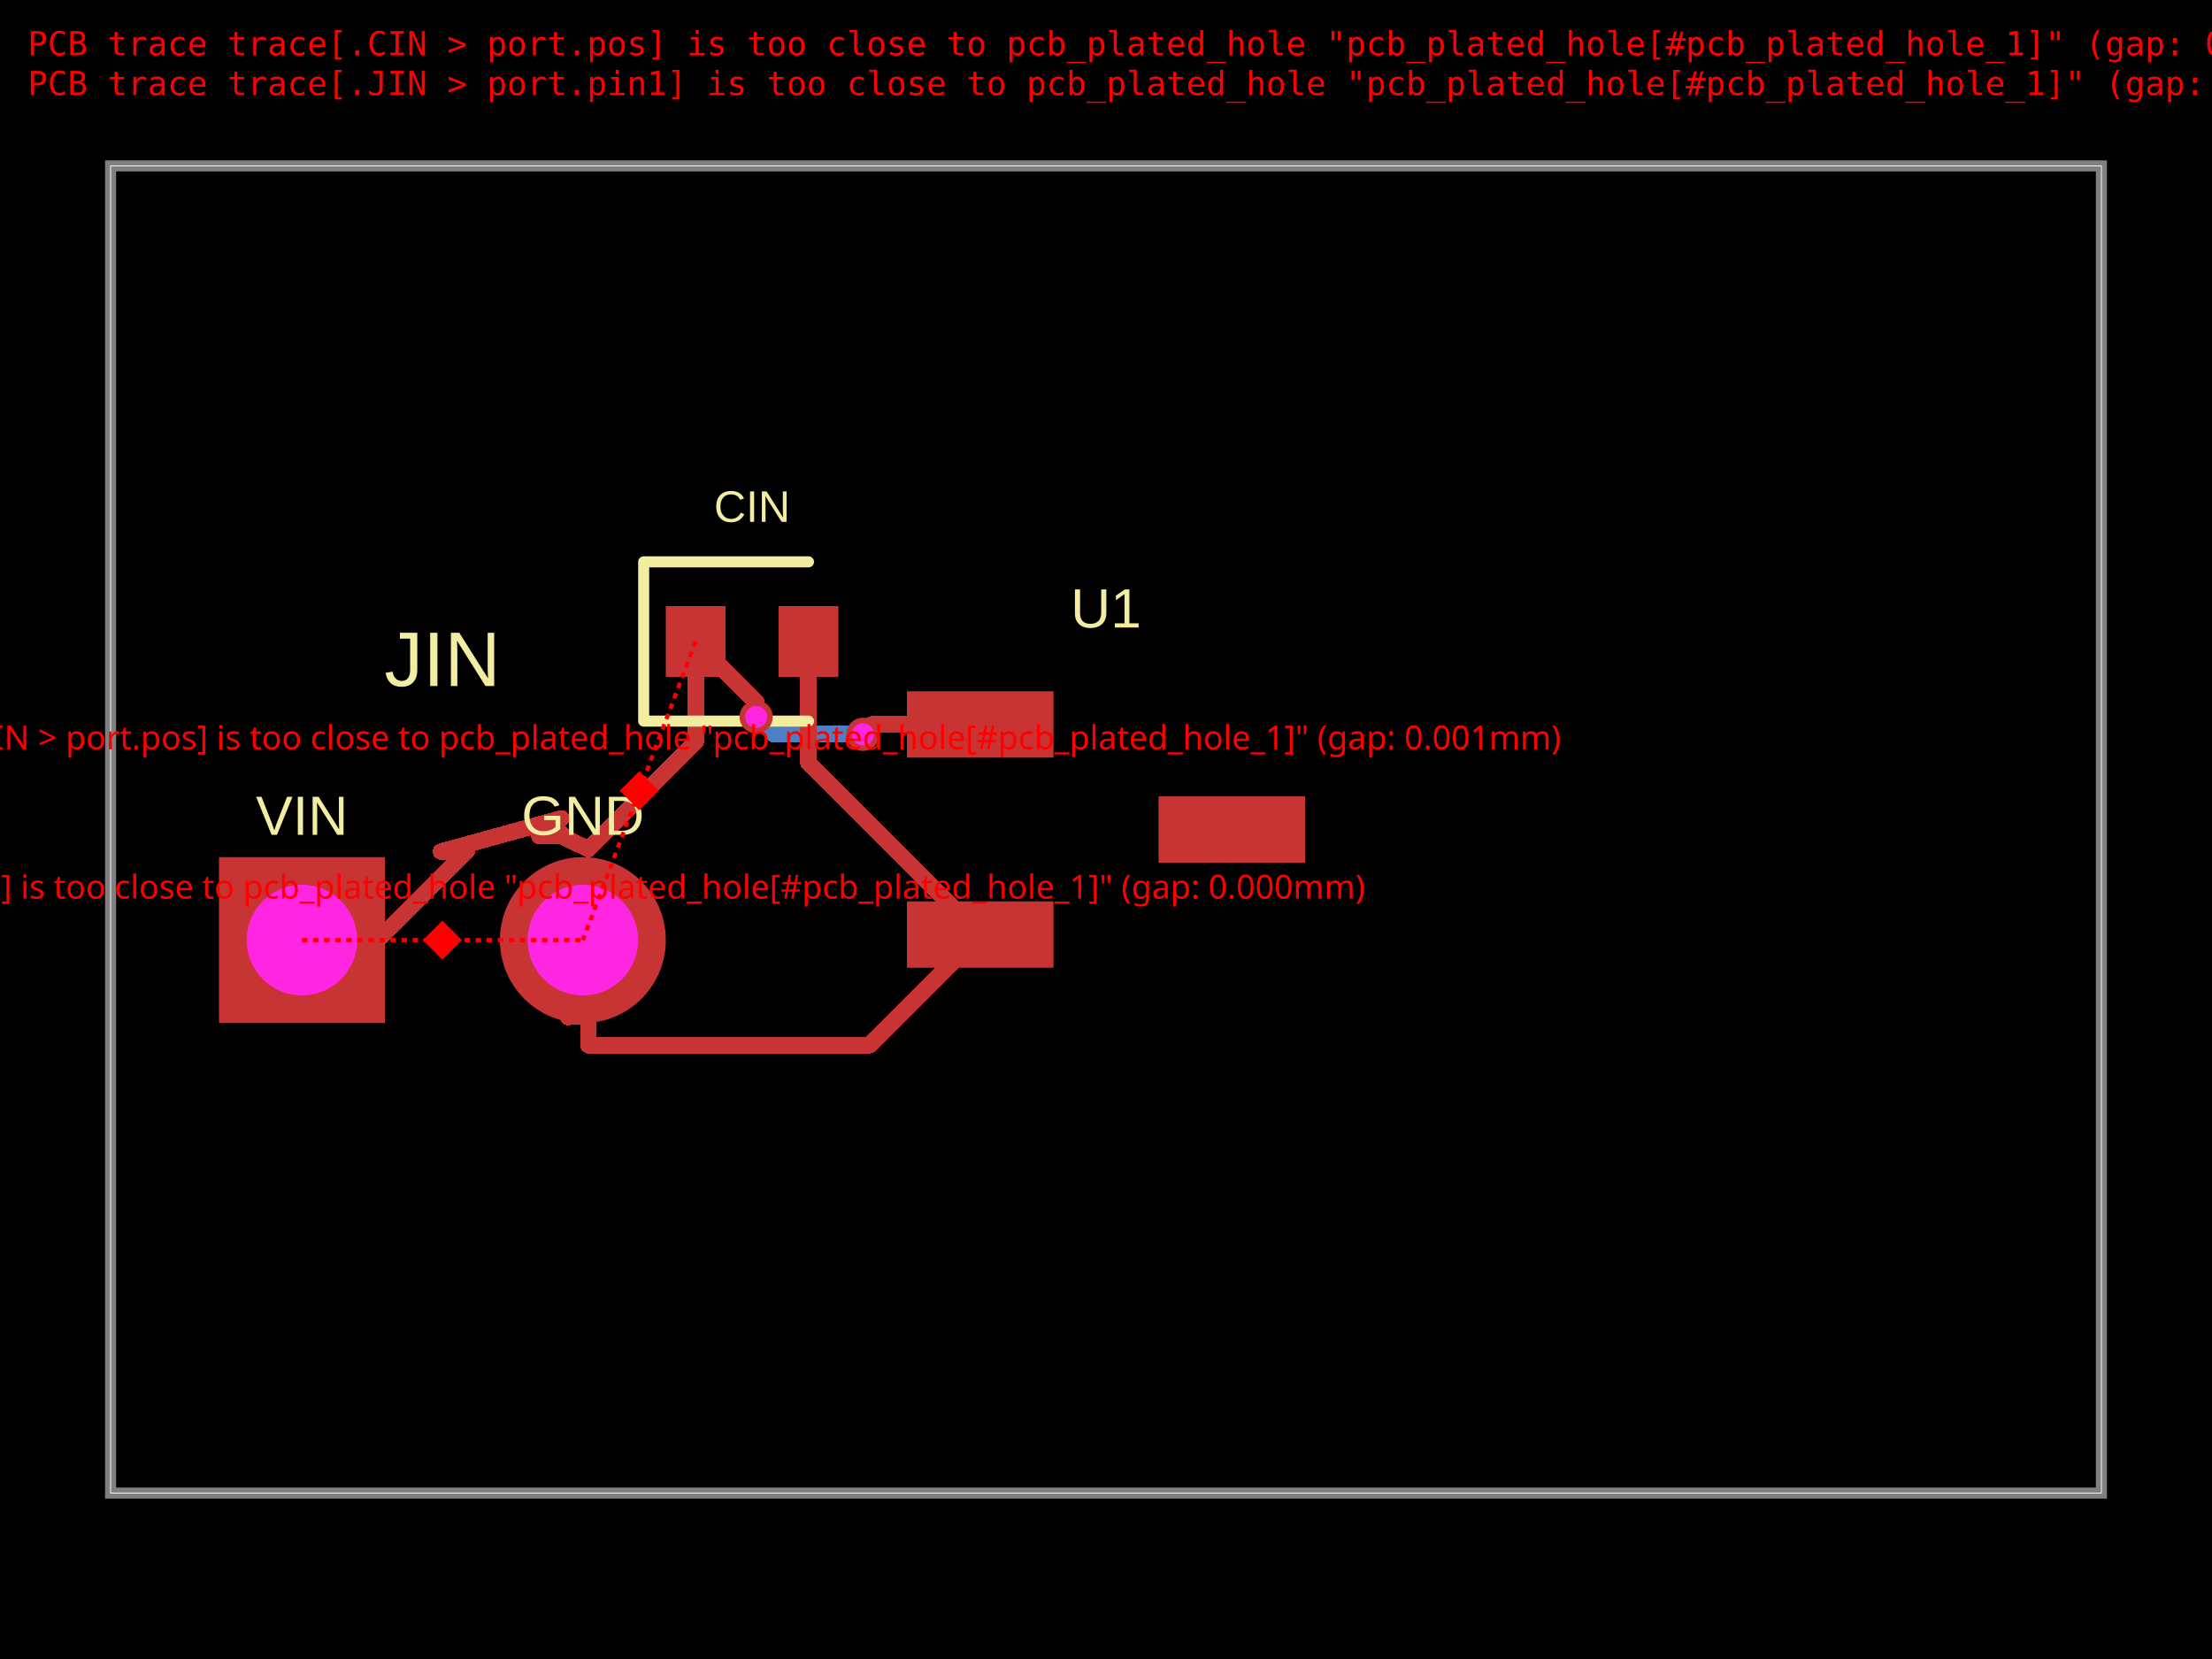
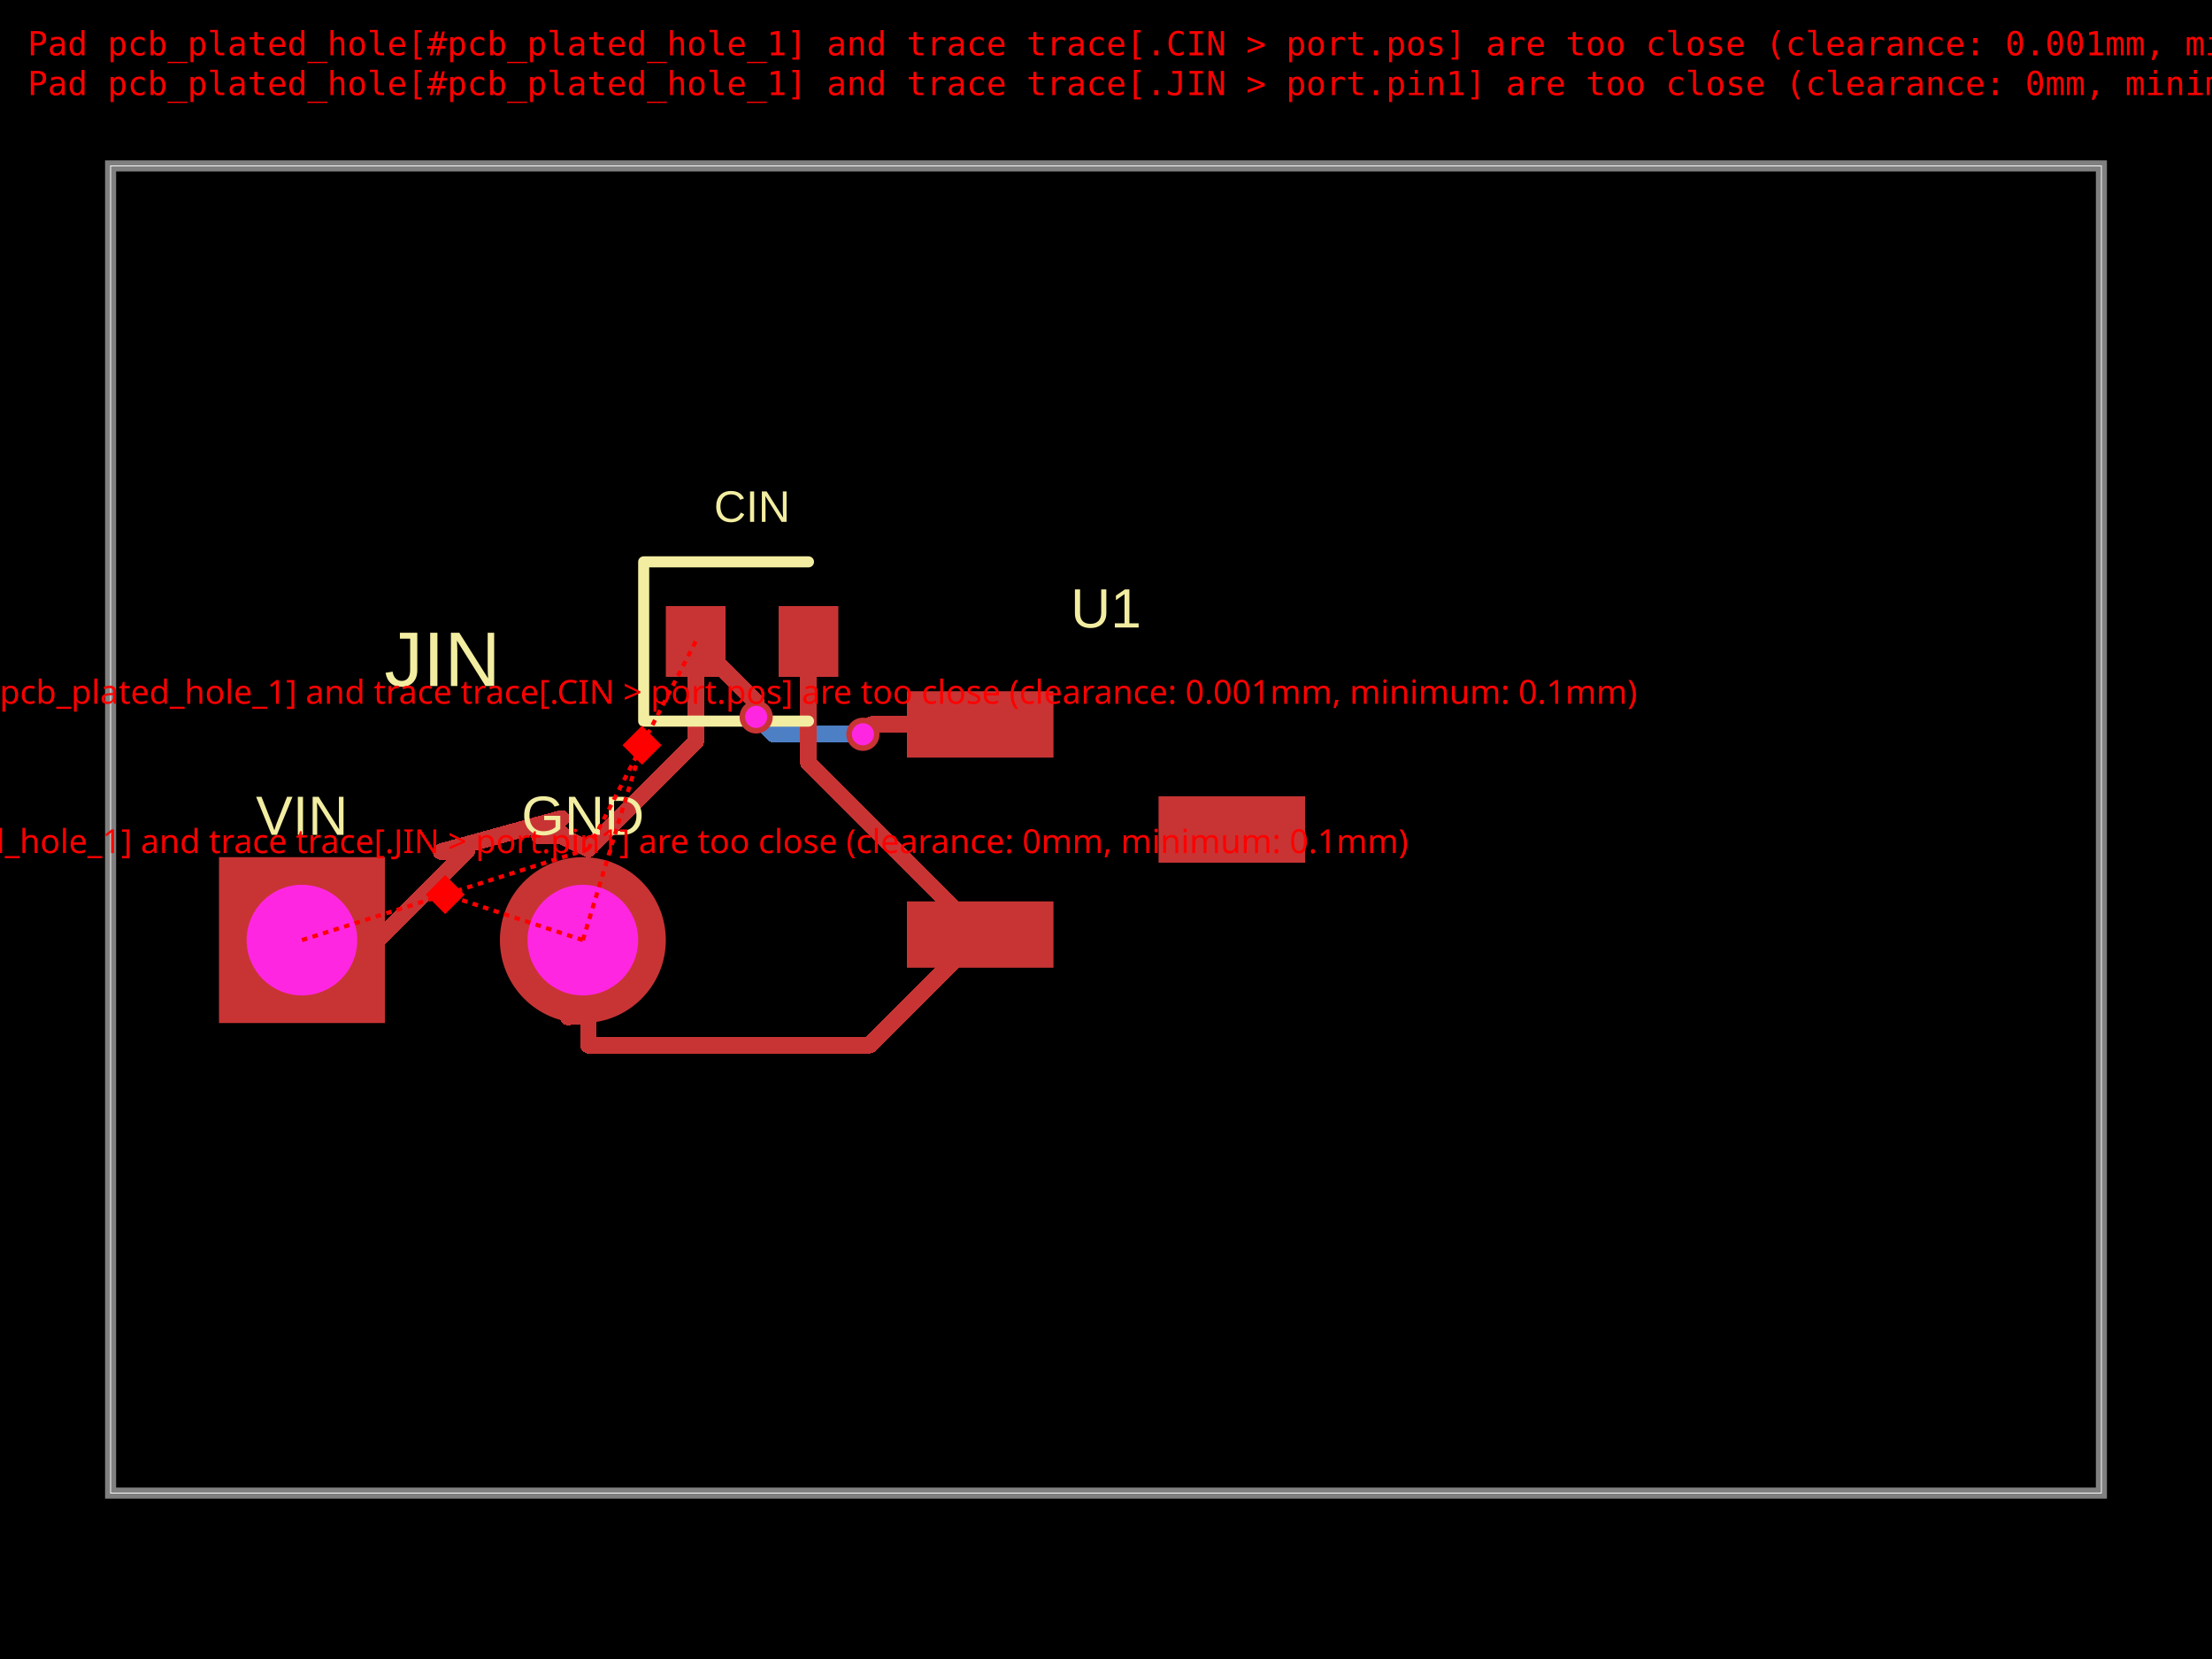
<svg xmlns="http://www.w3.org/2000/svg" width="800" height="600" data-software-used-string="@tscircuit/core@0.0.1287">
  <style />
  <rect class="boundary" x="0" y="0" fill="#000" width="800" height="600" data-type="pcb_background" data-pcb-layer="global" />
  <rect class="pcb-boundary" fill="none" stroke="#fff" stroke-width="0.3" x="40" y="60" width="720" height="480" data-type="pcb_boundary" data-pcb-layer="global" />
  <path class="pcb-board" d="M 40 540 L 760 540 L 760 60 L 40 60 Z" fill="none" stroke="rgba(255, 255, 255, 0.5)" stroke-width="4" data-type="pcb_board" data-pcb-layer="board" />
  <path class="pcb-trace" stroke="rgb(77, 127, 196)" fill="none" d="M 312.08 265.56 L 279.76 265.56" stroke-width="6" stroke-linecap="round" stroke-linejoin="round" shape-rendering="crispEdges" data-type="pcb_trace" data-pcb-layer="bottom" />
  <path class="pcb-trace" stroke="rgb(77, 127, 196)" fill="none" d="M 279.76 265.56 L 274.385 260.185" stroke-width="6" stroke-linecap="round" stroke-linejoin="round" shape-rendering="crispEdges" data-type="pcb_trace" data-pcb-layer="bottom" />
  <path class="pcb-trace" stroke="rgb(77, 127, 196)" fill="none" d="M 274.385 260.185 L 273.48 259.28" stroke-width="6" stroke-linecap="round" stroke-linejoin="round" shape-rendering="crispEdges" data-type="pcb_trace" data-pcb-layer="bottom" />
-   <rect class="pcb-pad" fill="rgb(200, 52, 52)" x="328" y="250" width="53" height="24" data-type="pcb_smtpad" data-pcb-layer="top" />
-   <rect class="pcb-pad" fill="rgb(200, 52, 52)" x="328" y="326" width="53" height="24" data-type="pcb_smtpad" data-pcb-layer="top" />
-   <rect class="pcb-pad" fill="rgb(200, 52, 52)" x="419" y="288" width="53" height="24" data-type="pcb_smtpad" data-pcb-layer="top" />
-   <rect class="pcb-pad" fill="rgb(200, 52, 52)" x="240.8" y="219.2" width="21.6" height="25.6" data-type="pcb_smtpad" data-pcb-layer="top" />
-   <rect class="pcb-pad" fill="rgb(200, 52, 52)" x="281.6" y="219.2" width="21.6" height="25.6" data-type="pcb_smtpad" data-pcb-layer="top" />
+   <rect class="pcb-pad" fill="rgb(200, 52, 52)" x="328" y="250" width="53" height="24" data-type="pcb_smtpad" data-pcb-layer="top" data-pad-name="U1.VIN" />
+   <rect class="pcb-pad" fill="rgb(200, 52, 52)" x="328" y="326" width="53" height="24" data-type="pcb_smtpad" data-pcb-layer="top" data-pad-name="U1.GND" />
+   <rect class="pcb-pad" fill="rgb(200, 52, 52)" x="419" y="288" width="53" height="24" data-type="pcb_smtpad" data-pcb-layer="top" data-pad-name="U1.VOUT" />
+   <rect class="pcb-pad" fill="rgb(200, 52, 52)" x="240.8" y="219.2" width="21.6" height="25.6" data-type="pcb_smtpad" data-pcb-layer="top" data-pad-name="CIN.pin1" />
+   <rect class="pcb-pad" fill="rgb(200, 52, 52)" x="281.6" y="219.2" width="21.6" height="25.6" data-type="pcb_smtpad" data-pcb-layer="top" data-pad-name="CIN.pin2" />
  <path class="pcb-trace" stroke="rgb(200, 52, 52)" fill="none" d="M 292.4 232 L 292.4 275.88" stroke-width="6" stroke-linecap="round" stroke-linejoin="round" shape-rendering="crispEdges" data-type="pcb_trace" data-pcb-layer="top" />
  <path class="pcb-trace" stroke="rgb(200, 52, 52)" fill="none" d="M 292.4 275.88 L 354.52 338" stroke-width="6" stroke-linecap="round" stroke-linejoin="round" shape-rendering="crispEdges" data-type="pcb_trace" data-pcb-layer="top" />
  <path class="pcb-trace" stroke="rgb(200, 52, 52)" fill="none" d="M 212.8 378 L 314.52 378" stroke-width="6" stroke-linecap="round" stroke-linejoin="round" shape-rendering="crispEdges" data-type="pcb_trace" data-pcb-layer="top" />
  <path class="pcb-trace" stroke="rgb(200, 52, 52)" fill="none" d="M 314.52 378 L 354.52 338" stroke-width="6" stroke-linecap="round" stroke-linejoin="round" shape-rendering="crispEdges" data-type="pcb_trace" data-pcb-layer="top" />
  <path class="pcb-trace" stroke="rgb(200, 52, 52)" fill="none" d="M 251.6 232 L 251.6 268.24" stroke-width="6" stroke-linecap="round" stroke-linejoin="round" shape-rendering="crispEdges" data-type="pcb_trace" data-pcb-layer="top" />
  <path class="pcb-trace" stroke="rgb(200, 52, 52)" fill="none" d="M 251.6 268.24 L 212.8 307.04" stroke-width="6" stroke-linecap="round" stroke-linejoin="round" shape-rendering="crispEdges" data-type="pcb_trace" data-pcb-layer="top" />
  <path class="pcb-trace" stroke="rgb(200, 52, 52)" fill="none" d="M 354.5 262 L 315.322 262" stroke-width="6" stroke-linecap="round" stroke-linejoin="round" shape-rendering="crispEdges" data-type="pcb_trace" data-pcb-layer="top" />
  <path class="pcb-trace" stroke="rgb(200, 52, 52)" fill="none" d="M 315.322 262 L 314.743 262.579" stroke-width="6" stroke-linecap="round" stroke-linejoin="round" shape-rendering="crispEdges" data-type="pcb_trace" data-pcb-layer="top" />
  <path class="pcb-trace" stroke="rgb(200, 52, 52)" fill="none" d="M 314.743 262.579 L 314.743 262.897" stroke-width="6" stroke-linecap="round" stroke-linejoin="round" shape-rendering="crispEdges" data-type="pcb_trace" data-pcb-layer="top" />
  <path class="pcb-trace" stroke="rgb(200, 52, 52)" fill="none" d="M 314.743 262.897 L 312.08 265.56" stroke-width="6" stroke-linecap="round" stroke-linejoin="round" shape-rendering="crispEdges" data-type="pcb_trace" data-pcb-layer="top" />
  <path class="pcb-trace" stroke="rgb(200, 52, 52)" fill="none" d="M 273.48 259.28 L 273.48 253.88" stroke-width="6" stroke-linecap="round" stroke-linejoin="round" shape-rendering="crispEdges" data-type="pcb_trace" data-pcb-layer="top" />
  <path class="pcb-trace" stroke="rgb(200, 52, 52)" fill="none" d="M 273.48 253.88 L 251.6 232" stroke-width="6" stroke-linecap="round" stroke-linejoin="round" shape-rendering="crispEdges" data-type="pcb_trace" data-pcb-layer="top" />
  <path class="pcb-trace" stroke="rgb(200, 52, 52)" fill="none" d="M 210.8 340 L 210.8 362.398" stroke-width="6" stroke-linecap="round" stroke-linejoin="round" shape-rendering="crispEdges" data-type="pcb_trace" data-pcb-layer="top" />
  <path class="pcb-trace" stroke="rgb(200, 52, 52)" fill="none" d="M 210.8 362.398 L 205.427 367.771" stroke-width="6" stroke-linecap="round" stroke-linejoin="round" shape-rendering="crispEdges" data-type="pcb_trace" data-pcb-layer="top" />
  <path class="pcb-trace" stroke="rgb(200, 52, 52)" fill="none" d="M 205.427 367.771 L 212.799 367.39" stroke-width="6" stroke-linecap="round" stroke-linejoin="round" shape-rendering="crispEdges" data-type="pcb_trace" data-pcb-layer="top" />
  <path class="pcb-trace" stroke="rgb(200, 52, 52)" fill="none" d="M 212.799 367.39 L 212.8 378" stroke-width="6" stroke-linecap="round" stroke-linejoin="round" shape-rendering="crispEdges" data-type="pcb_trace" data-pcb-layer="top" />
  <path class="pcb-trace" stroke="rgb(200, 52, 52)" fill="none" d="M 109.2 340 L 136.636 340" stroke-width="6" stroke-linecap="round" stroke-linejoin="round" shape-rendering="crispEdges" data-type="pcb_trace" data-pcb-layer="top" />
  <path class="pcb-trace" stroke="rgb(200, 52, 52)" fill="none" d="M 136.636 340 L 168.85 307.786" stroke-width="6" stroke-linecap="round" stroke-linejoin="round" shape-rendering="crispEdges" data-type="pcb_trace" data-pcb-layer="top" />
  <path class="pcb-trace" stroke="rgb(200, 52, 52)" fill="none" d="M 168.85 307.786 L 159.486 308" stroke-width="6" stroke-linecap="round" stroke-linejoin="round" shape-rendering="crispEdges" data-type="pcb_trace" data-pcb-layer="top" />
  <path class="pcb-trace" stroke="rgb(200, 52, 52)" fill="none" d="M 159.486 308 L 203.063 295.97" stroke-width="6" stroke-linecap="round" stroke-linejoin="round" shape-rendering="crispEdges" data-type="pcb_trace" data-pcb-layer="top" />
  <path class="pcb-trace" stroke="rgb(200, 52, 52)" fill="none" d="M 203.063 295.97 L 197.946 300.506" stroke-width="6" stroke-linecap="round" stroke-linejoin="round" shape-rendering="crispEdges" data-type="pcb_trace" data-pcb-layer="top" />
  <path class="pcb-trace" stroke="rgb(200, 52, 52)" fill="none" d="M 197.946 300.506 L 197.145 300.506" stroke-width="6" stroke-linecap="round" stroke-linejoin="round" shape-rendering="crispEdges" data-type="pcb_trace" data-pcb-layer="top" />
  <path class="pcb-trace" stroke="rgb(200, 52, 52)" fill="none" d="M 197.145 300.506 L 195.104 302.4" stroke-width="6" stroke-linecap="round" stroke-linejoin="round" shape-rendering="crispEdges" data-type="pcb_trace" data-pcb-layer="top" />
  <path class="pcb-trace" stroke="rgb(200, 52, 52)" fill="none" d="M 195.104 302.4 L 202.424 302.4" stroke-width="6" stroke-linecap="round" stroke-linejoin="round" shape-rendering="crispEdges" data-type="pcb_trace" data-pcb-layer="top" />
  <path class="pcb-trace" stroke="rgb(200, 52, 52)" fill="none" d="M 202.424 302.4 L 203.079 301.588" stroke-width="6" stroke-linecap="round" stroke-linejoin="round" shape-rendering="crispEdges" data-type="pcb_trace" data-pcb-layer="top" />
  <path class="pcb-trace" stroke="rgb(200, 52, 52)" fill="none" d="M 203.079 301.588 L 203.079 302.4" stroke-width="6" stroke-linecap="round" stroke-linejoin="round" shape-rendering="crispEdges" data-type="pcb_trace" data-pcb-layer="top" />
  <path class="pcb-trace" stroke="rgb(200, 52, 52)" fill="none" d="M 203.079 302.4 L 212.8 307.057" stroke-width="6" stroke-linecap="round" stroke-linejoin="round" shape-rendering="crispEdges" data-type="pcb_trace" data-pcb-layer="top" />
  <text x="0" y="0" dx="0" dy="0" fill="#f2eda1" font-family="Arial, sans-serif" font-size="20" text-anchor="middle" dominant-baseline="central" transform="matrix(1,0,0,1,400,220)" class="pcb-silkscreen-text pcb-silkscreen-top" data-pcb-silkscreen-text-id="pcb_silkscreen_text_0" stroke="none" data-type="pcb_silkscreen_text" data-pcb-layer="top">U1</text>
  <path class="pcb-silkscreen pcb-silkscreen-top" d="M 292.4 203.2 L 232.8 203.2 L 232.8 260.8 L 292.4 260.8" fill="none" stroke="#f2eda1" stroke-width="4" stroke-linecap="round" stroke-linejoin="round" data-pcb-component-id="pcb_component_1" data-pcb-silkscreen-path-id="pcb_silkscreen_path_0" data-type="pcb_silkscreen_path" data-pcb-layer="top" />
  <text x="0" y="0" dx="0" dy="0" fill="#f2eda1" font-family="Arial, sans-serif" font-size="16" text-anchor="middle" dominant-baseline="central" transform="matrix(1,0,0,1,272,183.2)" class="pcb-silkscreen-text pcb-silkscreen-top" data-pcb-silkscreen-text-id="pcb_silkscreen_text_1" stroke="none" data-type="pcb_silkscreen_text" data-pcb-layer="top">CIN</text>
  <text x="0" y="0" dx="0" dy="0" fill="#f2eda1" font-family="Arial, sans-serif" font-size="20" text-anchor="middle" dominant-baseline="central" transform="matrix(1,0,0,1,109.2,295)" class="pcb-silkscreen-text pcb-silkscreen-top" data-pcb-silkscreen-text-id="pcb_silkscreen_text_2" stroke="none" data-type="pcb_silkscreen_text" data-pcb-layer="top">VIN</text>
  <text x="0" y="0" dx="0" dy="0" fill="#f2eda1" font-family="Arial, sans-serif" font-size="20" text-anchor="middle" dominant-baseline="central" transform="matrix(1,0,0,1,210.8,295)" class="pcb-silkscreen-text pcb-silkscreen-top" data-pcb-silkscreen-text-id="pcb_silkscreen_text_3" stroke="none" data-type="pcb_silkscreen_text" data-pcb-layer="top">GND</text>
  <text x="0" y="0" dx="0" dy="0" fill="#f2eda1" font-family="Arial, sans-serif" font-size="28" text-anchor="middle" dominant-baseline="central" transform="matrix(1,0,0,1,160,238.4)" class="pcb-silkscreen-text pcb-silkscreen-top" data-pcb-silkscreen-text-id="pcb_silkscreen_text_4" stroke="none" data-type="pcb_silkscreen_text" data-pcb-layer="top">JIN</text>
-   <g data-type="pcb_plated_hole" data-pcb-layer="through">
+   <g data-type="pcb_plated_hole" data-pcb-layer="through" data-pad-name="JIN.VIN">
    <rect class="pcb-hole-outer-pad" fill="rgb(200, 52, 52)" x="79.2" y="310" width="60" height="60" data-type="pcb_plated_hole" data-pcb-layer="top" />
    <circle class="pcb-hole-inner" fill="#FF26E2" cx="109.2" cy="340" r="20" data-type="pcb_plated_hole_drill" data-pcb-layer="drill" />
  </g>
-   <g data-type="pcb_plated_hole" data-pcb-layer="through">
+   <g data-type="pcb_plated_hole" data-pcb-layer="through" data-pad-name="JIN.GND">
    <circle class="pcb-hole-outer" fill="rgb(200, 52, 52)" cx="210.8" cy="340" r="30" data-type="pcb_plated_hole" data-pcb-layer="top" />
    <circle class="pcb-hole-inner" fill="#FF26E2" cx="210.8" cy="340" r="20" data-type="pcb_plated_hole_drill" data-pcb-layer="drill" />
  </g>
  <g data-type="pcb_via" data-pcb-layer="through">
    <circle class="pcb-hole-outer" fill="rgb(200, 52, 52)" cx="312.08" cy="265.56" r="6" data-type="pcb_via" data-pcb-layer="top" />
    <circle class="pcb-hole-inner" fill="#FF26E2" cx="312.08" cy="265.56" r="4" data-type="pcb_via" data-pcb-layer="drill" />
  </g>
  <g data-type="pcb_via" data-pcb-layer="through">
    <circle class="pcb-hole-outer" fill="rgb(200, 52, 52)" cx="273.48" cy="259.28" r="6" data-type="pcb_via" data-pcb-layer="top" />
    <circle class="pcb-hole-inner" fill="#FF26E2" cx="273.48" cy="259.28" r="4" data-type="pcb_via" data-pcb-layer="drill" />
  </g>
-   <line x1="251.6" y1="232" x2="231.2" y2="286" stroke="red" stroke-width="1.5" stroke-dasharray="2,2" data-type="pcb_trace_error" data-pcb-layer="overlay" />
-   <line x1="231.2" y1="286" x2="210.8" y2="340" stroke="red" stroke-width="1.5" stroke-dasharray="2,2" data-type="pcb_trace_error" data-pcb-layer="overlay" />
-   <rect x="226.2" y="281" width="10" height="10" fill="red" transform="rotate(45 231.2 286)" data-type="pcb_trace_error" data-pcb-layer="overlay" />
-   <text x="231.2" y="271" fill="red" font-family="sans-serif" font-size="12" text-anchor="middle" data-type="pcb_trace_error" data-pcb-layer="overlay">PCB trace trace[.CIN &gt; port.pos] is too close to pcb_plated_hole "pcb_plated_hole[#pcb_plated_hole_1]" (gap: 0.001mm)</text>
-   <line x1="109.2" y1="340" x2="160" y2="340" stroke="red" stroke-width="1.5" stroke-dasharray="2,2" data-type="pcb_trace_error" data-pcb-layer="overlay" />
-   <line x1="160" y1="340" x2="210.8" y2="340" stroke="red" stroke-width="1.5" stroke-dasharray="2,2" data-type="pcb_trace_error" data-pcb-layer="overlay" />
-   <rect x="155" y="335" width="10" height="10" fill="red" transform="rotate(45 160 340)" data-type="pcb_trace_error" data-pcb-layer="overlay" />
-   <text x="160" y="325" fill="red" font-family="sans-serif" font-size="12" text-anchor="middle" data-type="pcb_trace_error" data-pcb-layer="overlay">PCB trace trace[.JIN &gt; port.pin1] is too close to pcb_plated_hole "pcb_plated_hole[#pcb_plated_hole_1]" (gap: 0.000mm)</text>
+   <line x1="251.6" y1="232" x2="232.2" y2="269.52" stroke="red" stroke-width="1.5" stroke-dasharray="2,2" data-error-reference="trace-start" data-type="pcb_pad_trace_clearance_error" data-pcb-layer="overlay" />
+   <line x1="212.8" y1="307.04" x2="232.2" y2="269.52" stroke="red" stroke-width="1.5" stroke-dasharray="2,2" data-error-reference="trace-end" data-type="pcb_pad_trace_clearance_error" data-pcb-layer="overlay" />
+   <line x1="210.8" y1="340" x2="232.2" y2="269.52" stroke="red" stroke-width="1.5" stroke-dasharray="2,2" data-error-reference="obstacle" data-type="pcb_pad_trace_clearance_error" data-pcb-layer="overlay" />
+   <rect x="227.2" y="264.52" width="10" height="10" fill="red" transform="rotate(45 232.2 269.52)" data-type="pcb_pad_trace_clearance_error" data-pcb-layer="overlay" />
+   <text x="232.2" y="254.52" fill="red" font-family="sans-serif" font-size="12" text-anchor="middle" data-type="pcb_pad_trace_clearance_error" data-pcb-layer="overlay">Pad pcb_plated_hole[#pcb_plated_hole_1] and trace trace[.CIN &gt; port.pos] are too close (clearance: 0.001mm, minimum: 0.1mm)</text>
+   <line x1="109.2" y1="340" x2="161" y2="323.529" stroke="red" stroke-width="1.5" stroke-dasharray="2,2" data-error-reference="trace-start" data-type="pcb_pad_trace_clearance_error" data-pcb-layer="overlay" />
+   <line x1="212.8" y1="307.057" x2="161" y2="323.529" stroke="red" stroke-width="1.5" stroke-dasharray="2,2" data-error-reference="trace-end" data-type="pcb_pad_trace_clearance_error" data-pcb-layer="overlay" />
+   <line x1="210.8" y1="340" x2="161" y2="323.529" stroke="red" stroke-width="1.5" stroke-dasharray="2,2" data-error-reference="obstacle" data-type="pcb_pad_trace_clearance_error" data-pcb-layer="overlay" />
+   <rect x="156" y="318.529" width="10" height="10" fill="red" transform="rotate(45 161 323.5287)" data-type="pcb_pad_trace_clearance_error" data-pcb-layer="overlay" />
+   <text x="161" y="308.529" fill="red" font-family="sans-serif" font-size="12" text-anchor="middle" data-type="pcb_pad_trace_clearance_error" data-pcb-layer="overlay">Pad pcb_plated_hole[#pcb_plated_hole_1] and trace trace[.JIN &gt; port.pin1] are too close (clearance: 0mm, minimum: 0.1mm)</text>
  <text x="10" y="20" fill="red" font-family="monospace" font-size="12px" data-type="pcb_error_text_overlay" data-layer="global">
-     <tspan x="10" dy="0">PCB trace trace[.CIN &gt; port.pos] is too close to pcb_plated_hole "pcb_plated_hole[#pcb_plated_hole_1]" (gap: 0.001mm)</tspan>
-     <tspan x="10" dy="1.2em">PCB trace trace[.JIN &gt; port.pin1] is too close to pcb_plated_hole "pcb_plated_hole[#pcb_plated_hole_1]" (gap: 0.000mm)</tspan>
+     <tspan x="10" dy="0">Pad pcb_plated_hole[#pcb_plated_hole_1] and trace trace[.CIN &gt; port.pos] are too close (clearance: 0.001mm, minimum: 0.1mm)</tspan>
+     <tspan x="10" dy="1.2em">Pad pcb_plated_hole[#pcb_plated_hole_1] and trace trace[.JIN &gt; port.pin1] are too close (clearance: 0mm, minimum: 0.1mm)</tspan>
  </text>
</svg>
